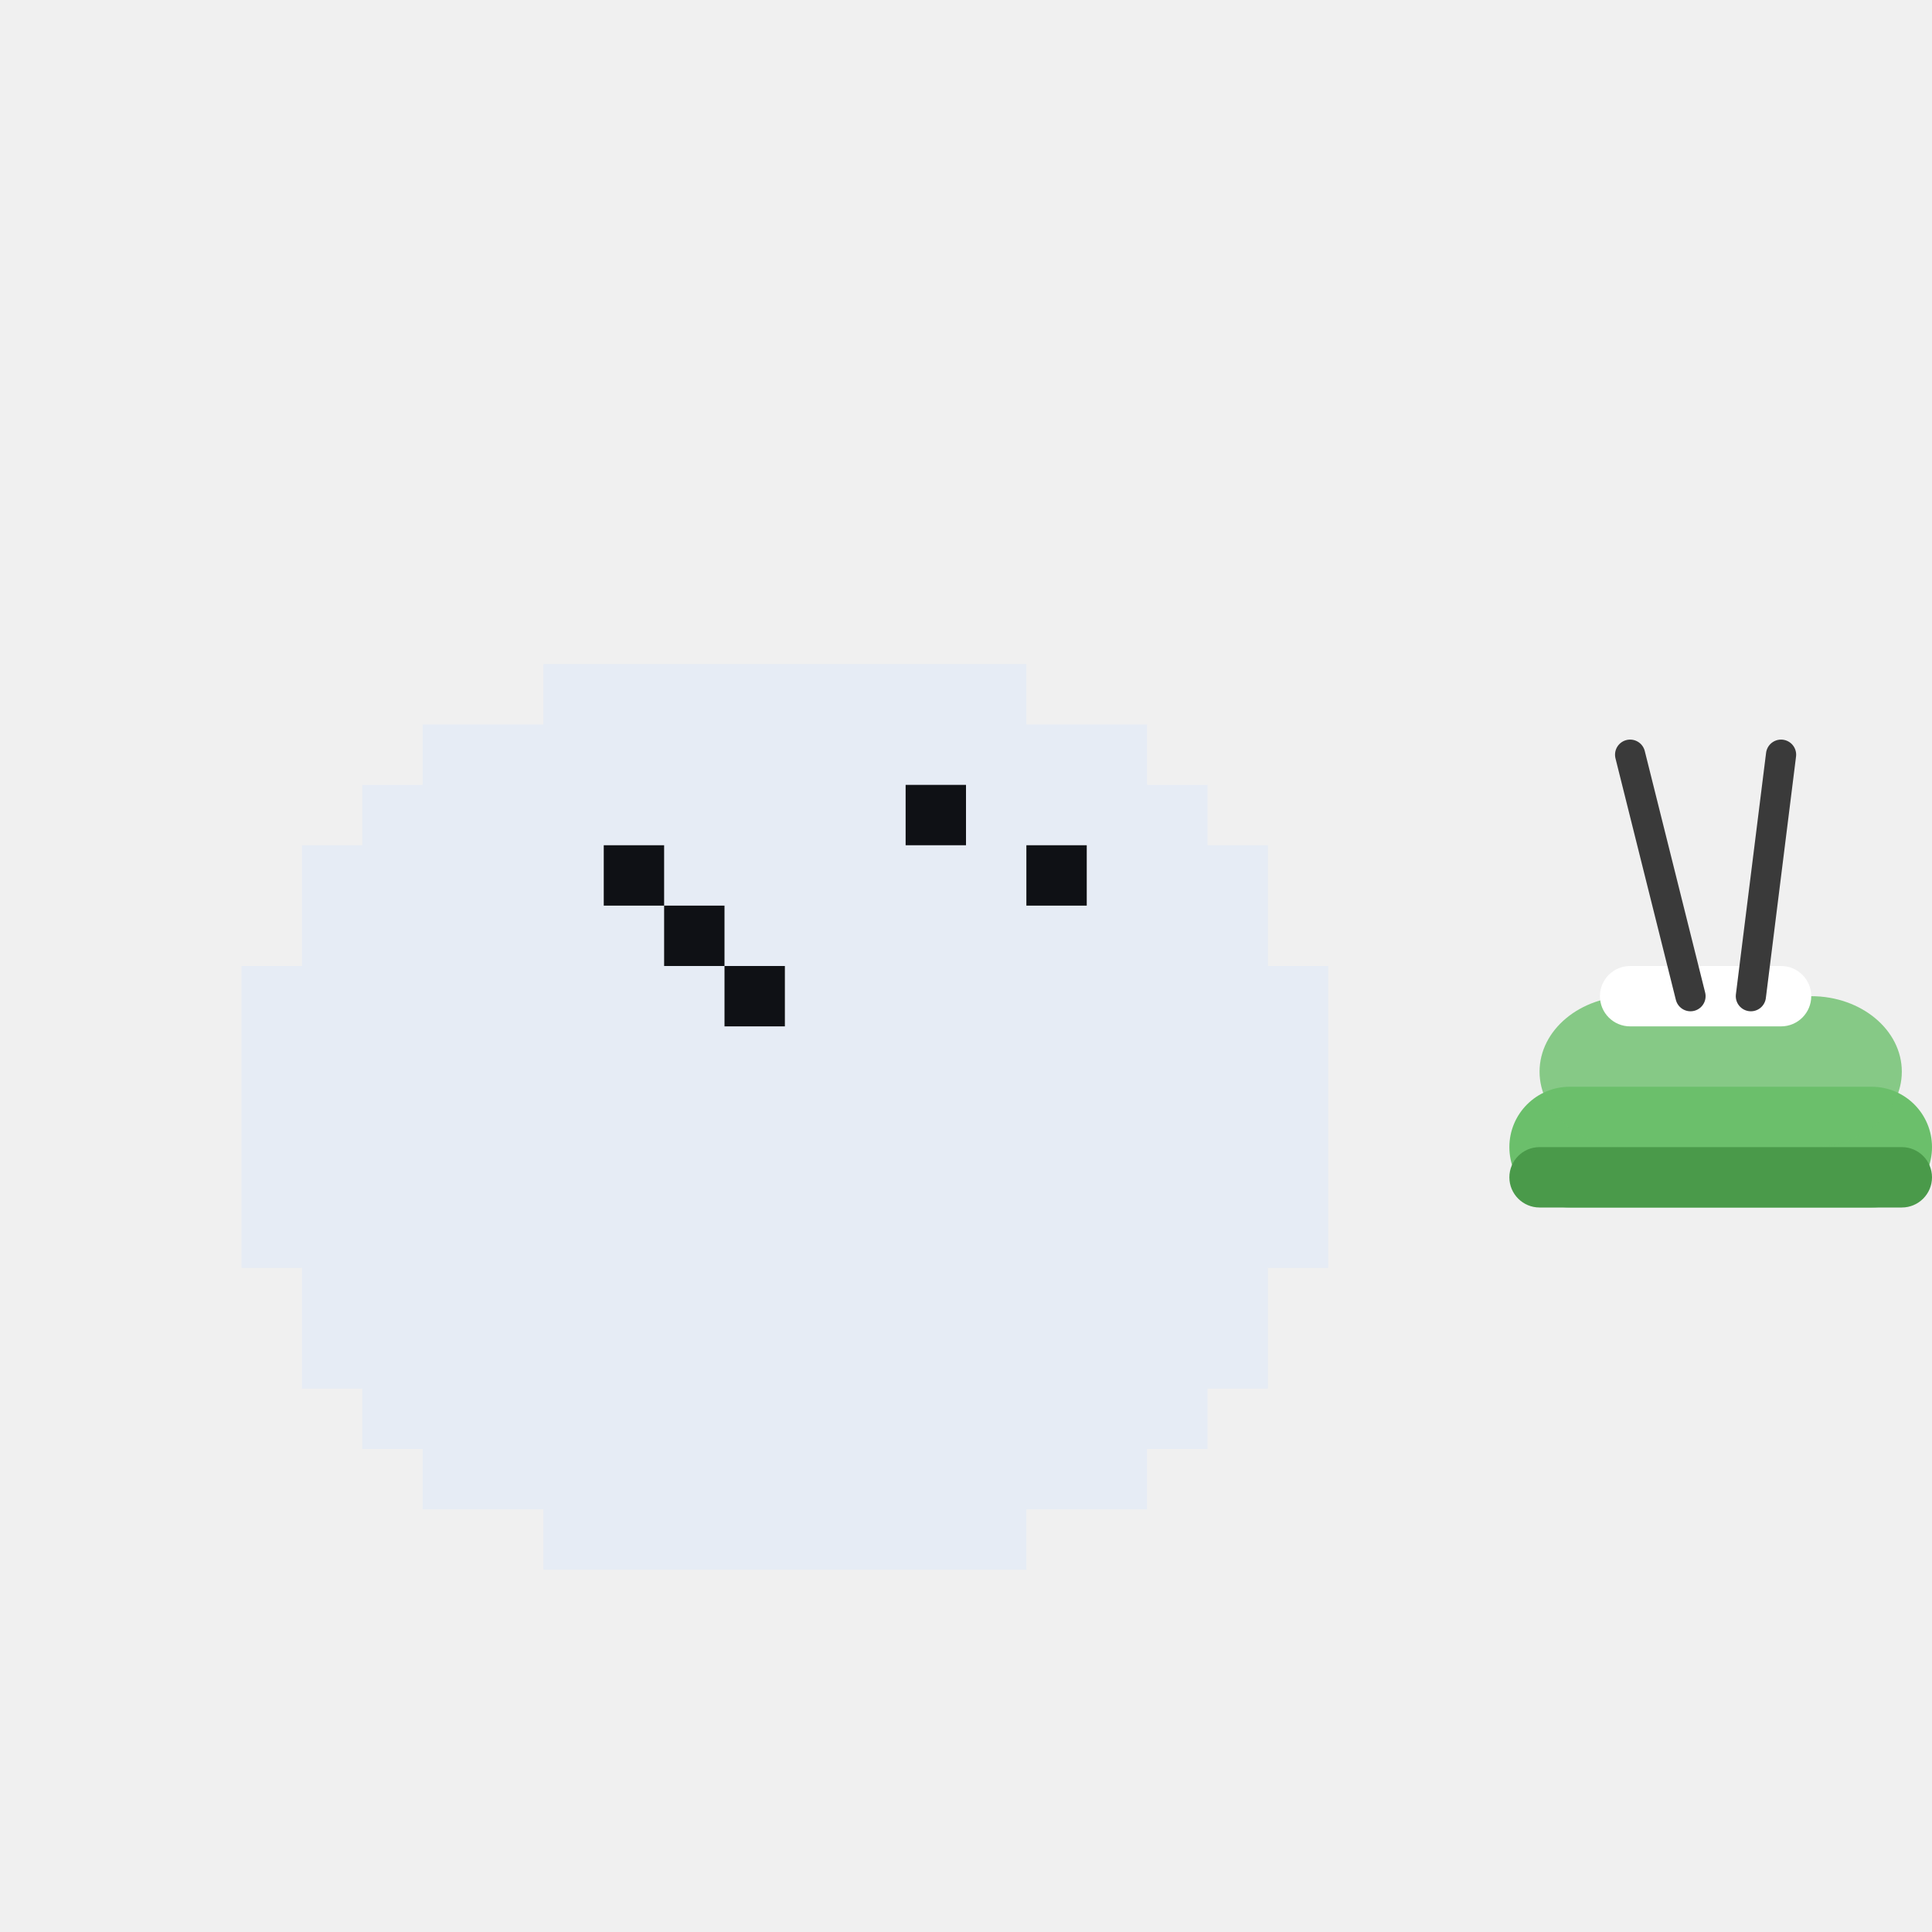
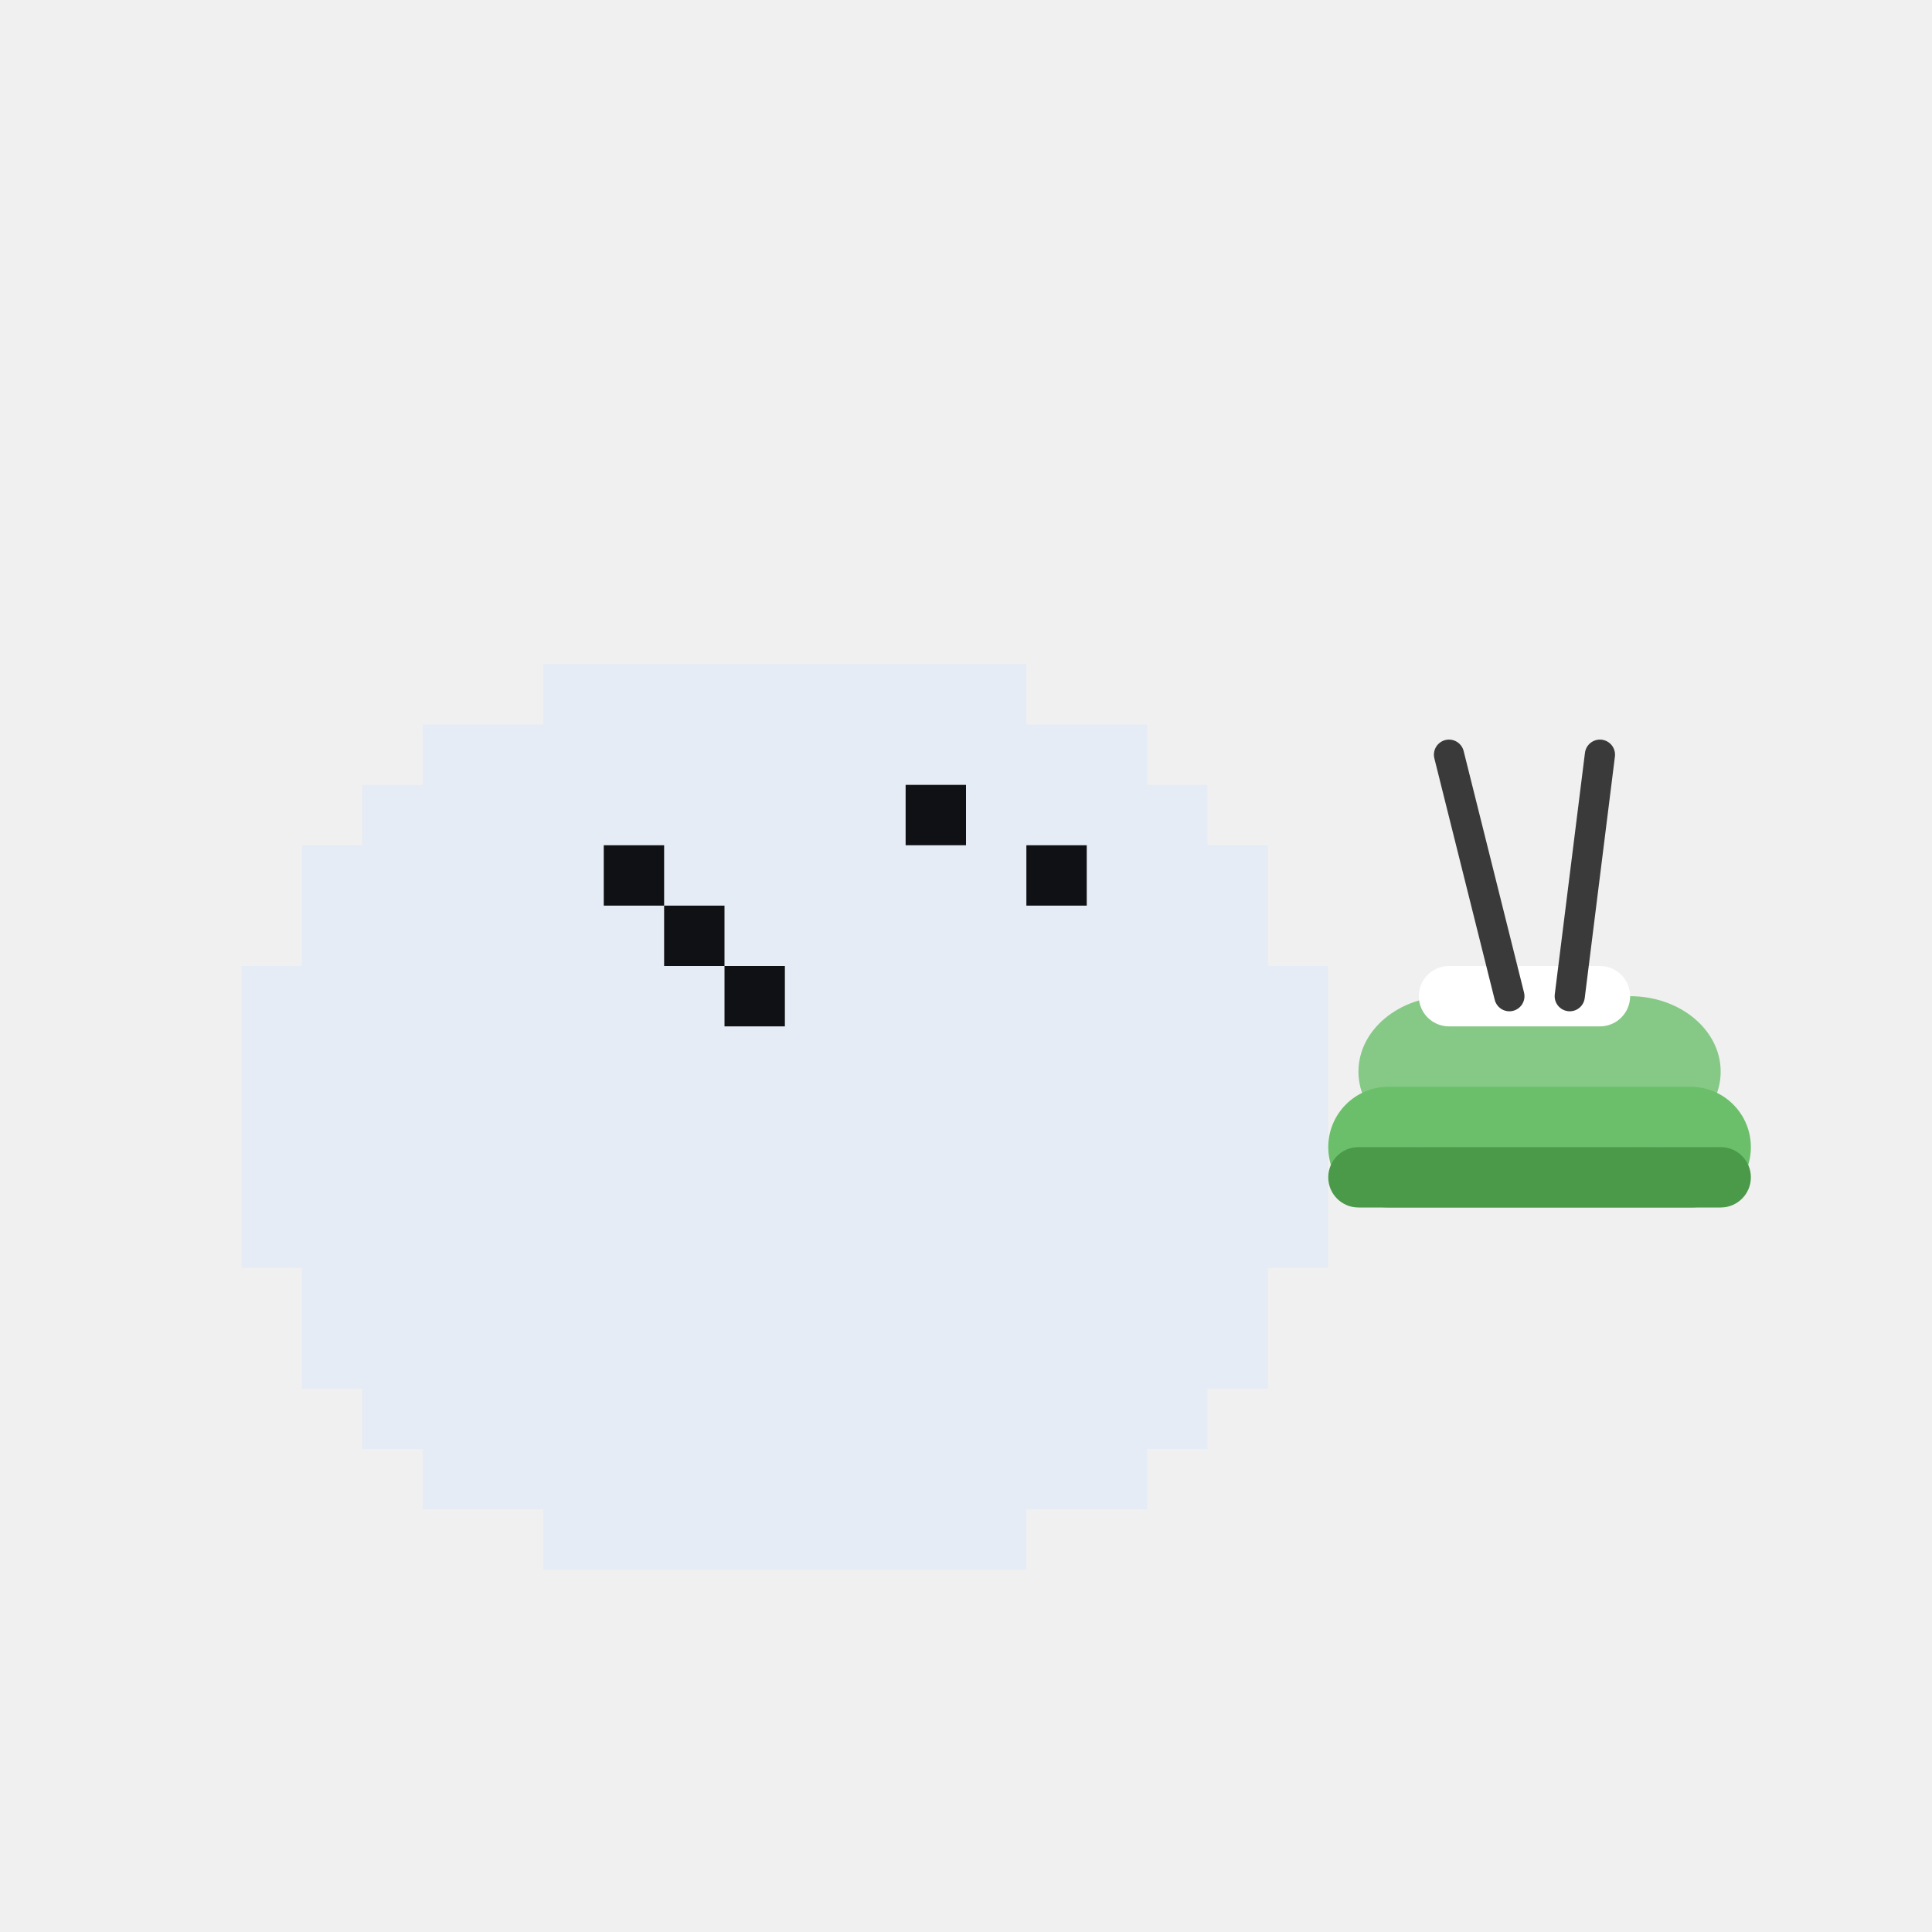
<svg xmlns="http://www.w3.org/2000/svg" width="128" height="128" viewBox="0 0 128 128">
  <g transform="translate(4,24) scale(4)">
    <path d="M8 5h8v1h-8zM6 6h12v1h-12zM5 7h9v1h-9zM15 7h4v1h-4zM4 8h5v1h-5zM10 8h6v1h-6zM17 8h3v1h-3zM4 9h6v1h-6zM11 9h9v1h-9zM3 10h8v1h-8zM12 10h9v1h-9zM3 11h18v1h-18zM3 12h18v1h-18zM3 13h18v1h-18zM3 14h18v1h-18zM4 15h16v1h-16zM4 16h16v1h-16zM5 17h14v1h-14zM6 18h12v1h-12zM8 19h8v1h-8z" fill="#E6ECF5" />
    <path d="M14 7h1v1h-1zM9 8h1v1h-1zM16 8h1v1h-1zM10 9h1v1h-1zM11 10h1v1h-1z" fill="#0F1115" />
  </g>
-   <rect x="100" y="72" width="28" height="8" rx="4" fill="#6BBF6B" />
-   <rect x="102" y="66" width="24" height="10" rx="6" fill="#6BBF6B" opacity="0.8" />
-   <rect x="100" y="76" width="28" height="4" rx="2" fill="#4a9a4a" />
-   <rect x="106" y="64" width="14" height="4" rx="2" fill="#FFFFFF" />
-   <line x1="108" y1="50" x2="112" y2="66" stroke="#3A3A3A" stroke-width="2" stroke-linecap="round" />
-   <line x1="118" y1="50" x2="116" y2="66" stroke="#3A3A3A" stroke-width="2" stroke-linecap="round" />
+   <g transform="translate(-12,0)">
+     <rect x="100" y="72" width="28" height="8" rx="4" fill="#6BBF6B" />
+     <rect x="102" y="66" width="24" height="10" rx="6" fill="#6BBF6B" opacity="0.8" />
+     <rect x="100" y="76" width="28" height="4" rx="2" fill="#4a9a4a" />
+     <rect x="106" y="64" width="14" height="4" rx="2" fill="#FFFFFF" />
+     <line x1="108" y1="50" x2="112" y2="66" stroke="#3A3A3A" stroke-width="2" stroke-linecap="round" />
+     <line x1="118" y1="50" x2="116" y2="66" stroke="#3A3A3A" stroke-width="2" stroke-linecap="round" />
+   </g>
</svg>
